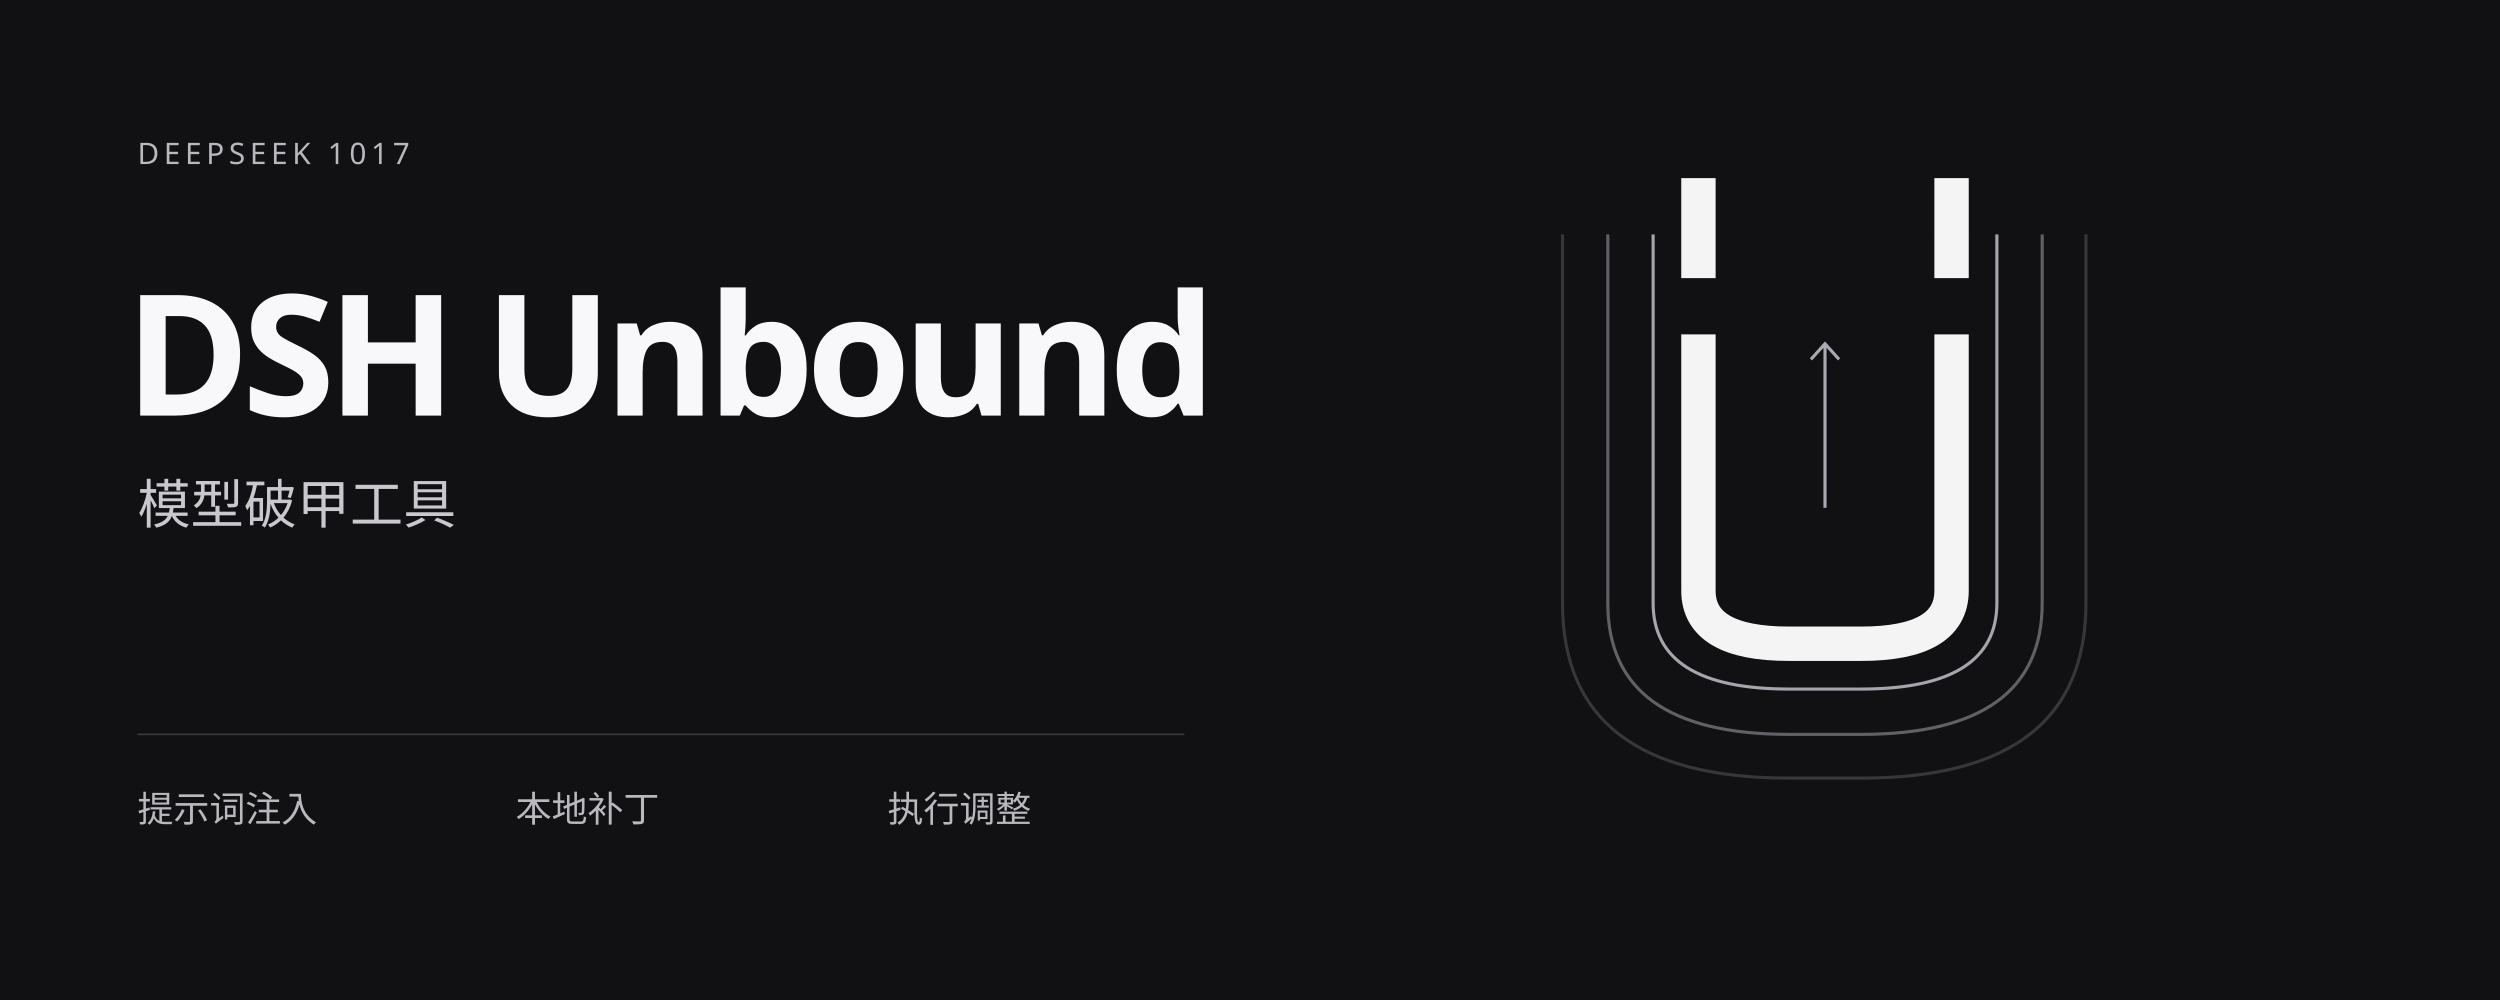
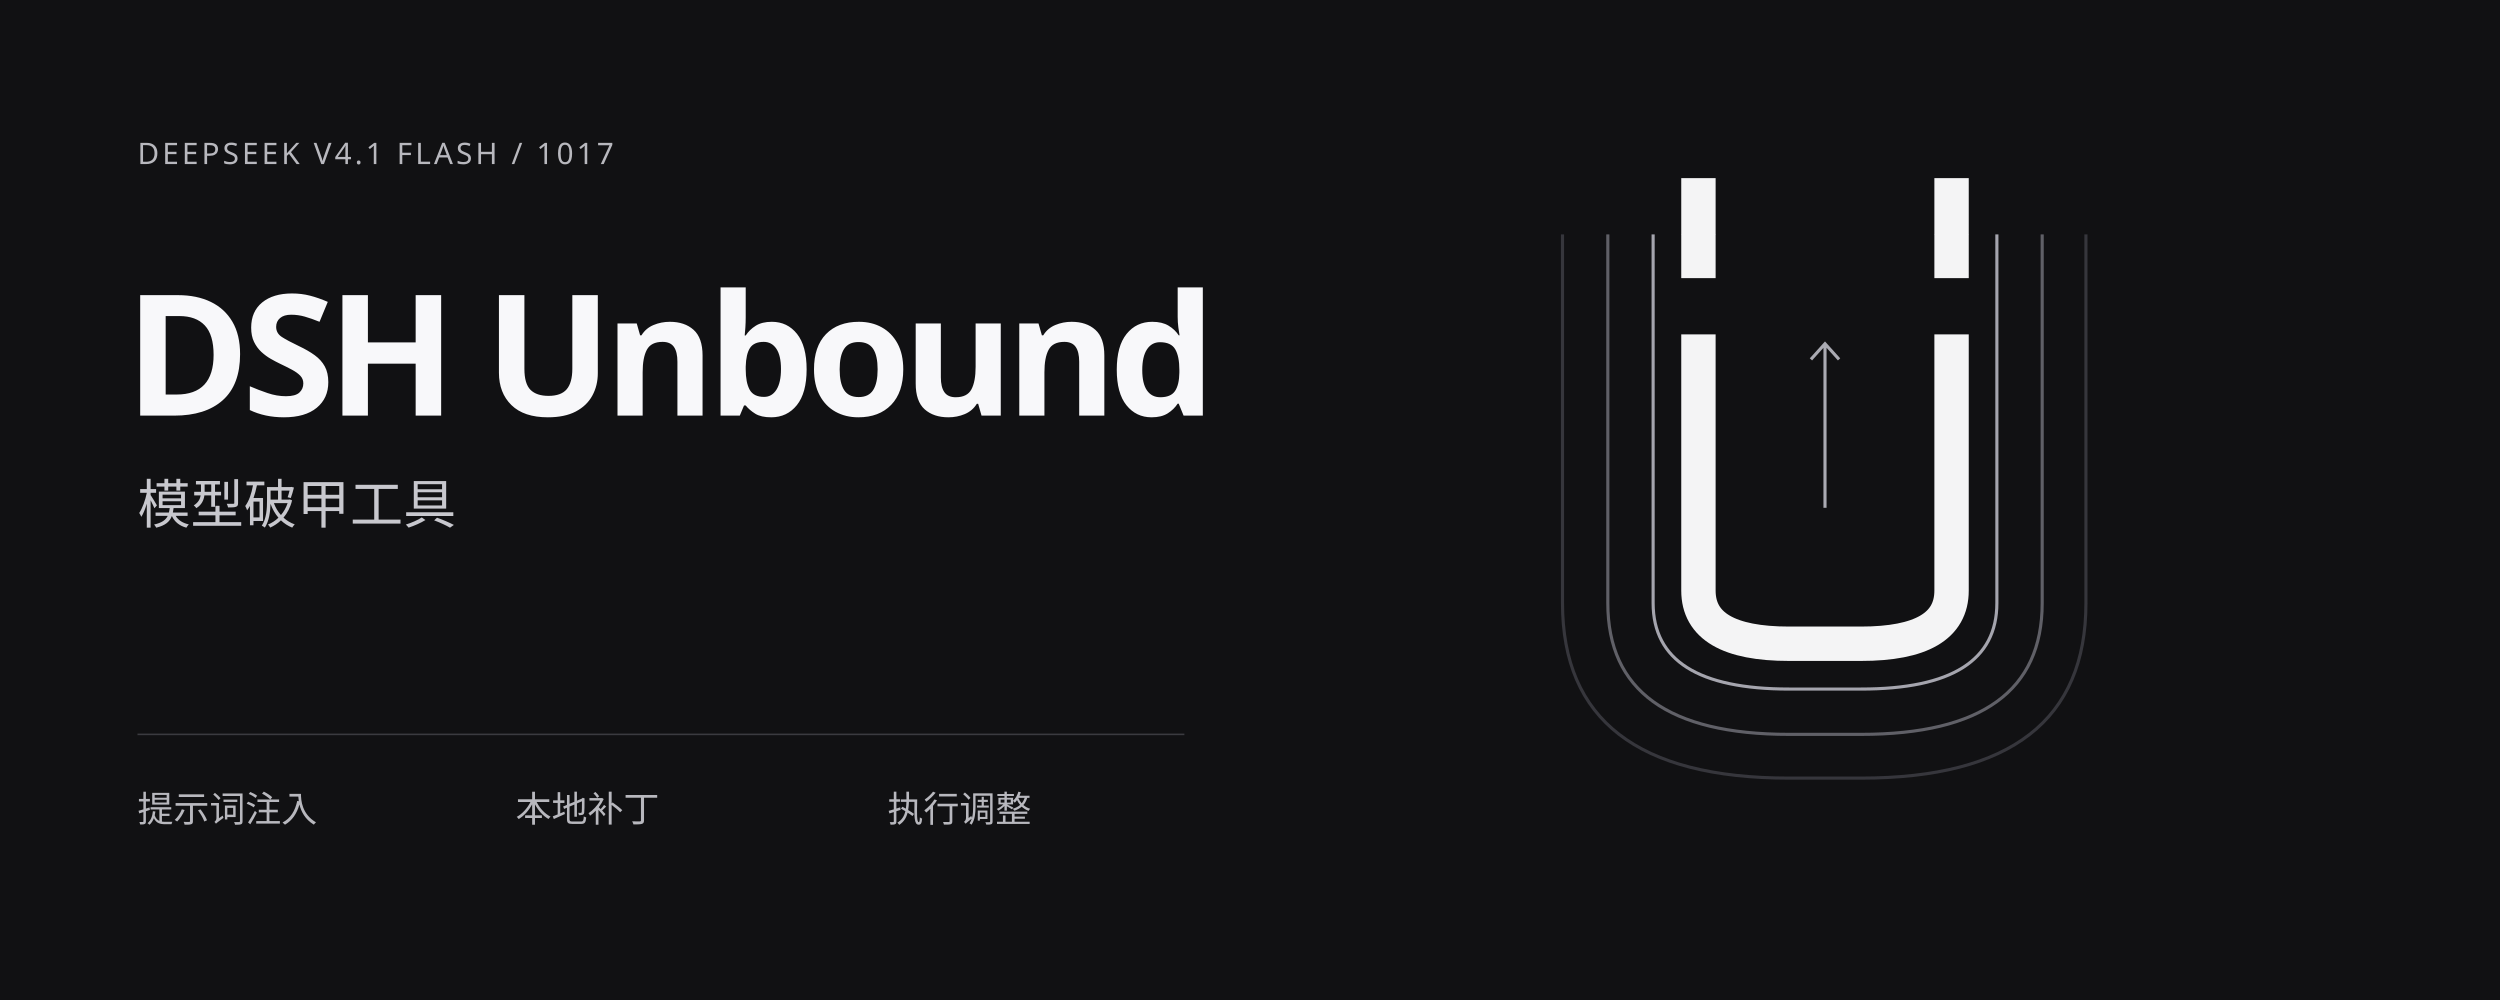
<svg xmlns="http://www.w3.org/2000/svg" width="1600" height="640" viewBox="0 0 1600 640">
  <rect width="1600" height="640" fill="#111113" />
  <g font-family="Segoe UI, Microsoft YaHei, sans-serif">
-     <text x="88" y="105" font-size="19" fill="#b8b8be" letter-spacing="3">DEEPSEEK 1017</text>
+     <text x="88" y="105" font-size="19" fill="#b8b8be" letter-spacing="2">DEEPSEEK V4.1 FLASH / 1017</text>
    <text x="80" y="266" font-size="108" fill="#f8f8fa" font-weight="600" letter-spacing="-5">DSH Unbound</text>
    <text x="88" y="335" font-size="34" fill="#c8c8ce" font-weight="400">模型破甲工具</text>
    <path d="M88 470H758" stroke="#3b3b40" />
    <text x="88" y="526" font-size="23" fill="#b8b8be">提示词注入</text>
    <text x="330" y="526" font-size="23" fill="#b8b8be">本地补丁</text>
    <text x="568" y="526" font-size="23" fill="#b8b8be">执行调整</text>
  </g>
  <g transform="translate(955 120)">
    <path d="M45 30V266Q45 378 190 378H236Q380 378 380 266V30" fill="none" stroke="#36363c" stroke-width="2" />
    <path d="M74 30V266Q74 350 190 350H236Q352 350 352 266V30" fill="none" stroke="#606067" stroke-width="2" />
    <path d="M103 30V266Q103 321 190 321H236Q323 321 323 266V30" fill="none" stroke="#a5a5ae" stroke-width="2" />
    <path d="M132 30V258Q132 292 190 292H236Q294 292 294 258V30" fill="none" stroke="#f4f4f5" stroke-width="22" />
    <path d="M132 30V94M294 30V94" stroke="#111113" stroke-width="27" />
    <path d="M132 -6V58M294 -6V58" stroke="#f4f4f5" stroke-width="22" />
    <path d="M213 205V100m-9 10 9-10 9 10" fill="none" stroke="#aaaab2" stroke-width="2" />
  </g>
</svg>
